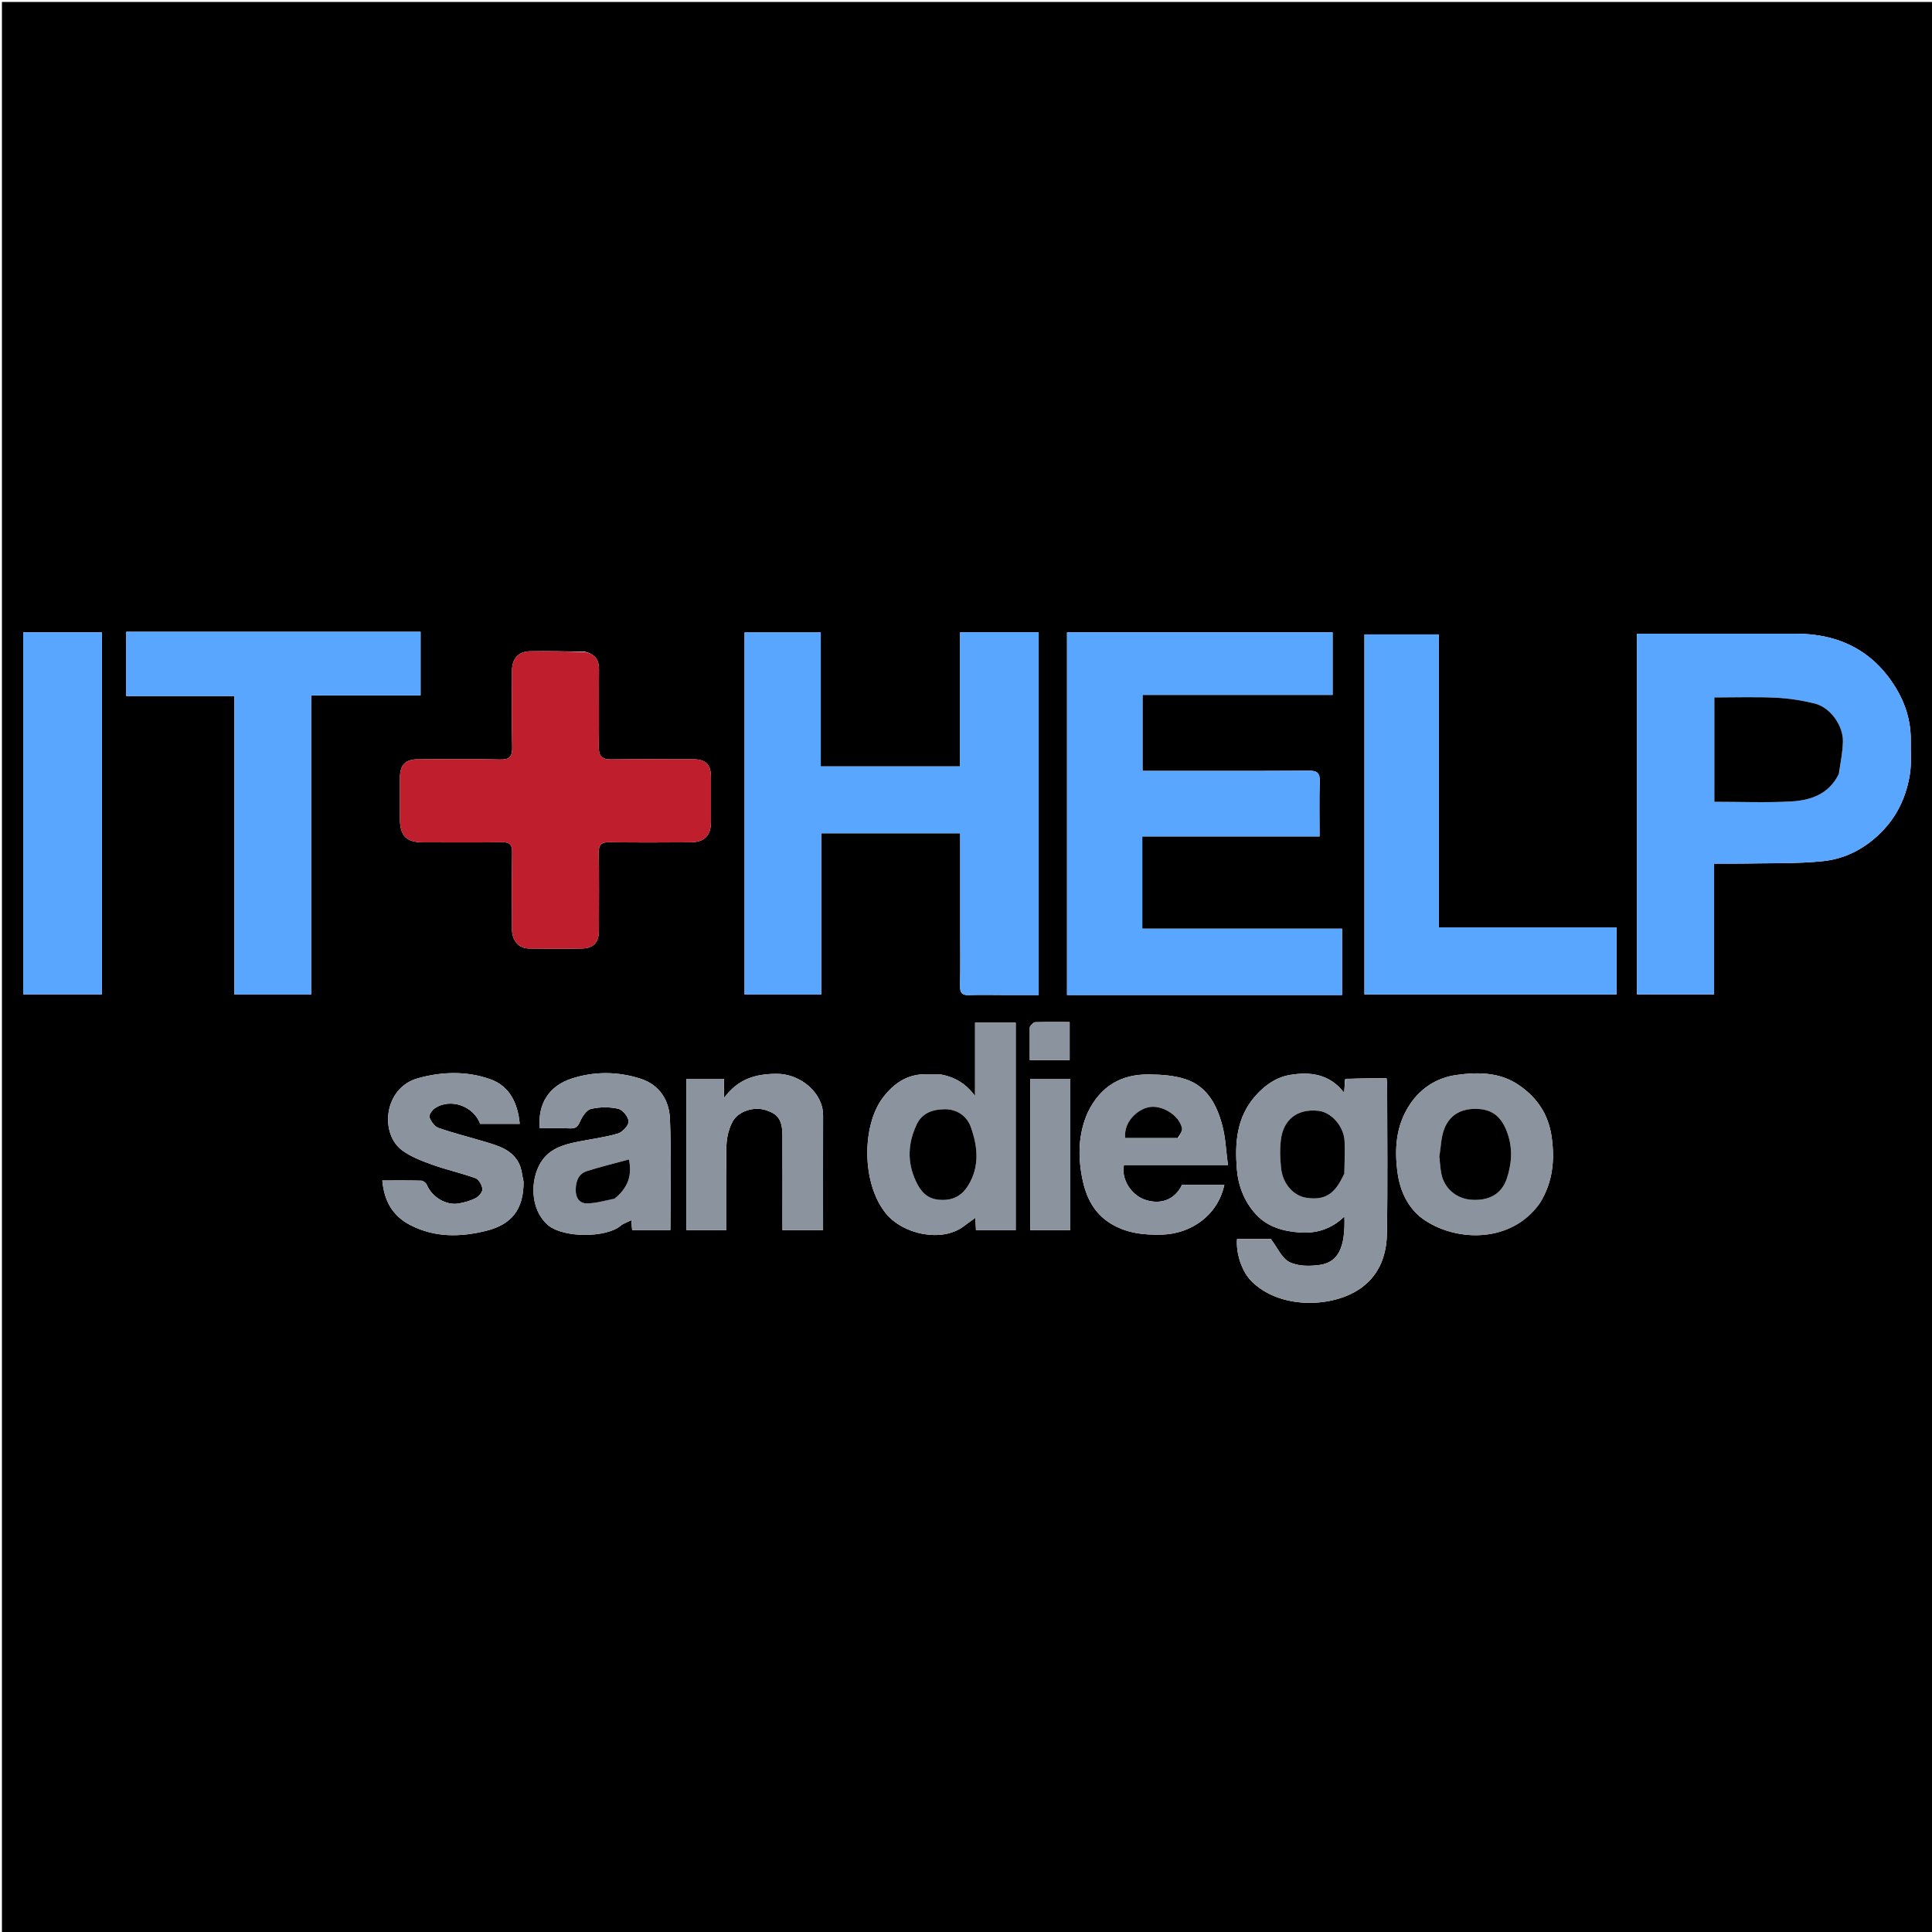
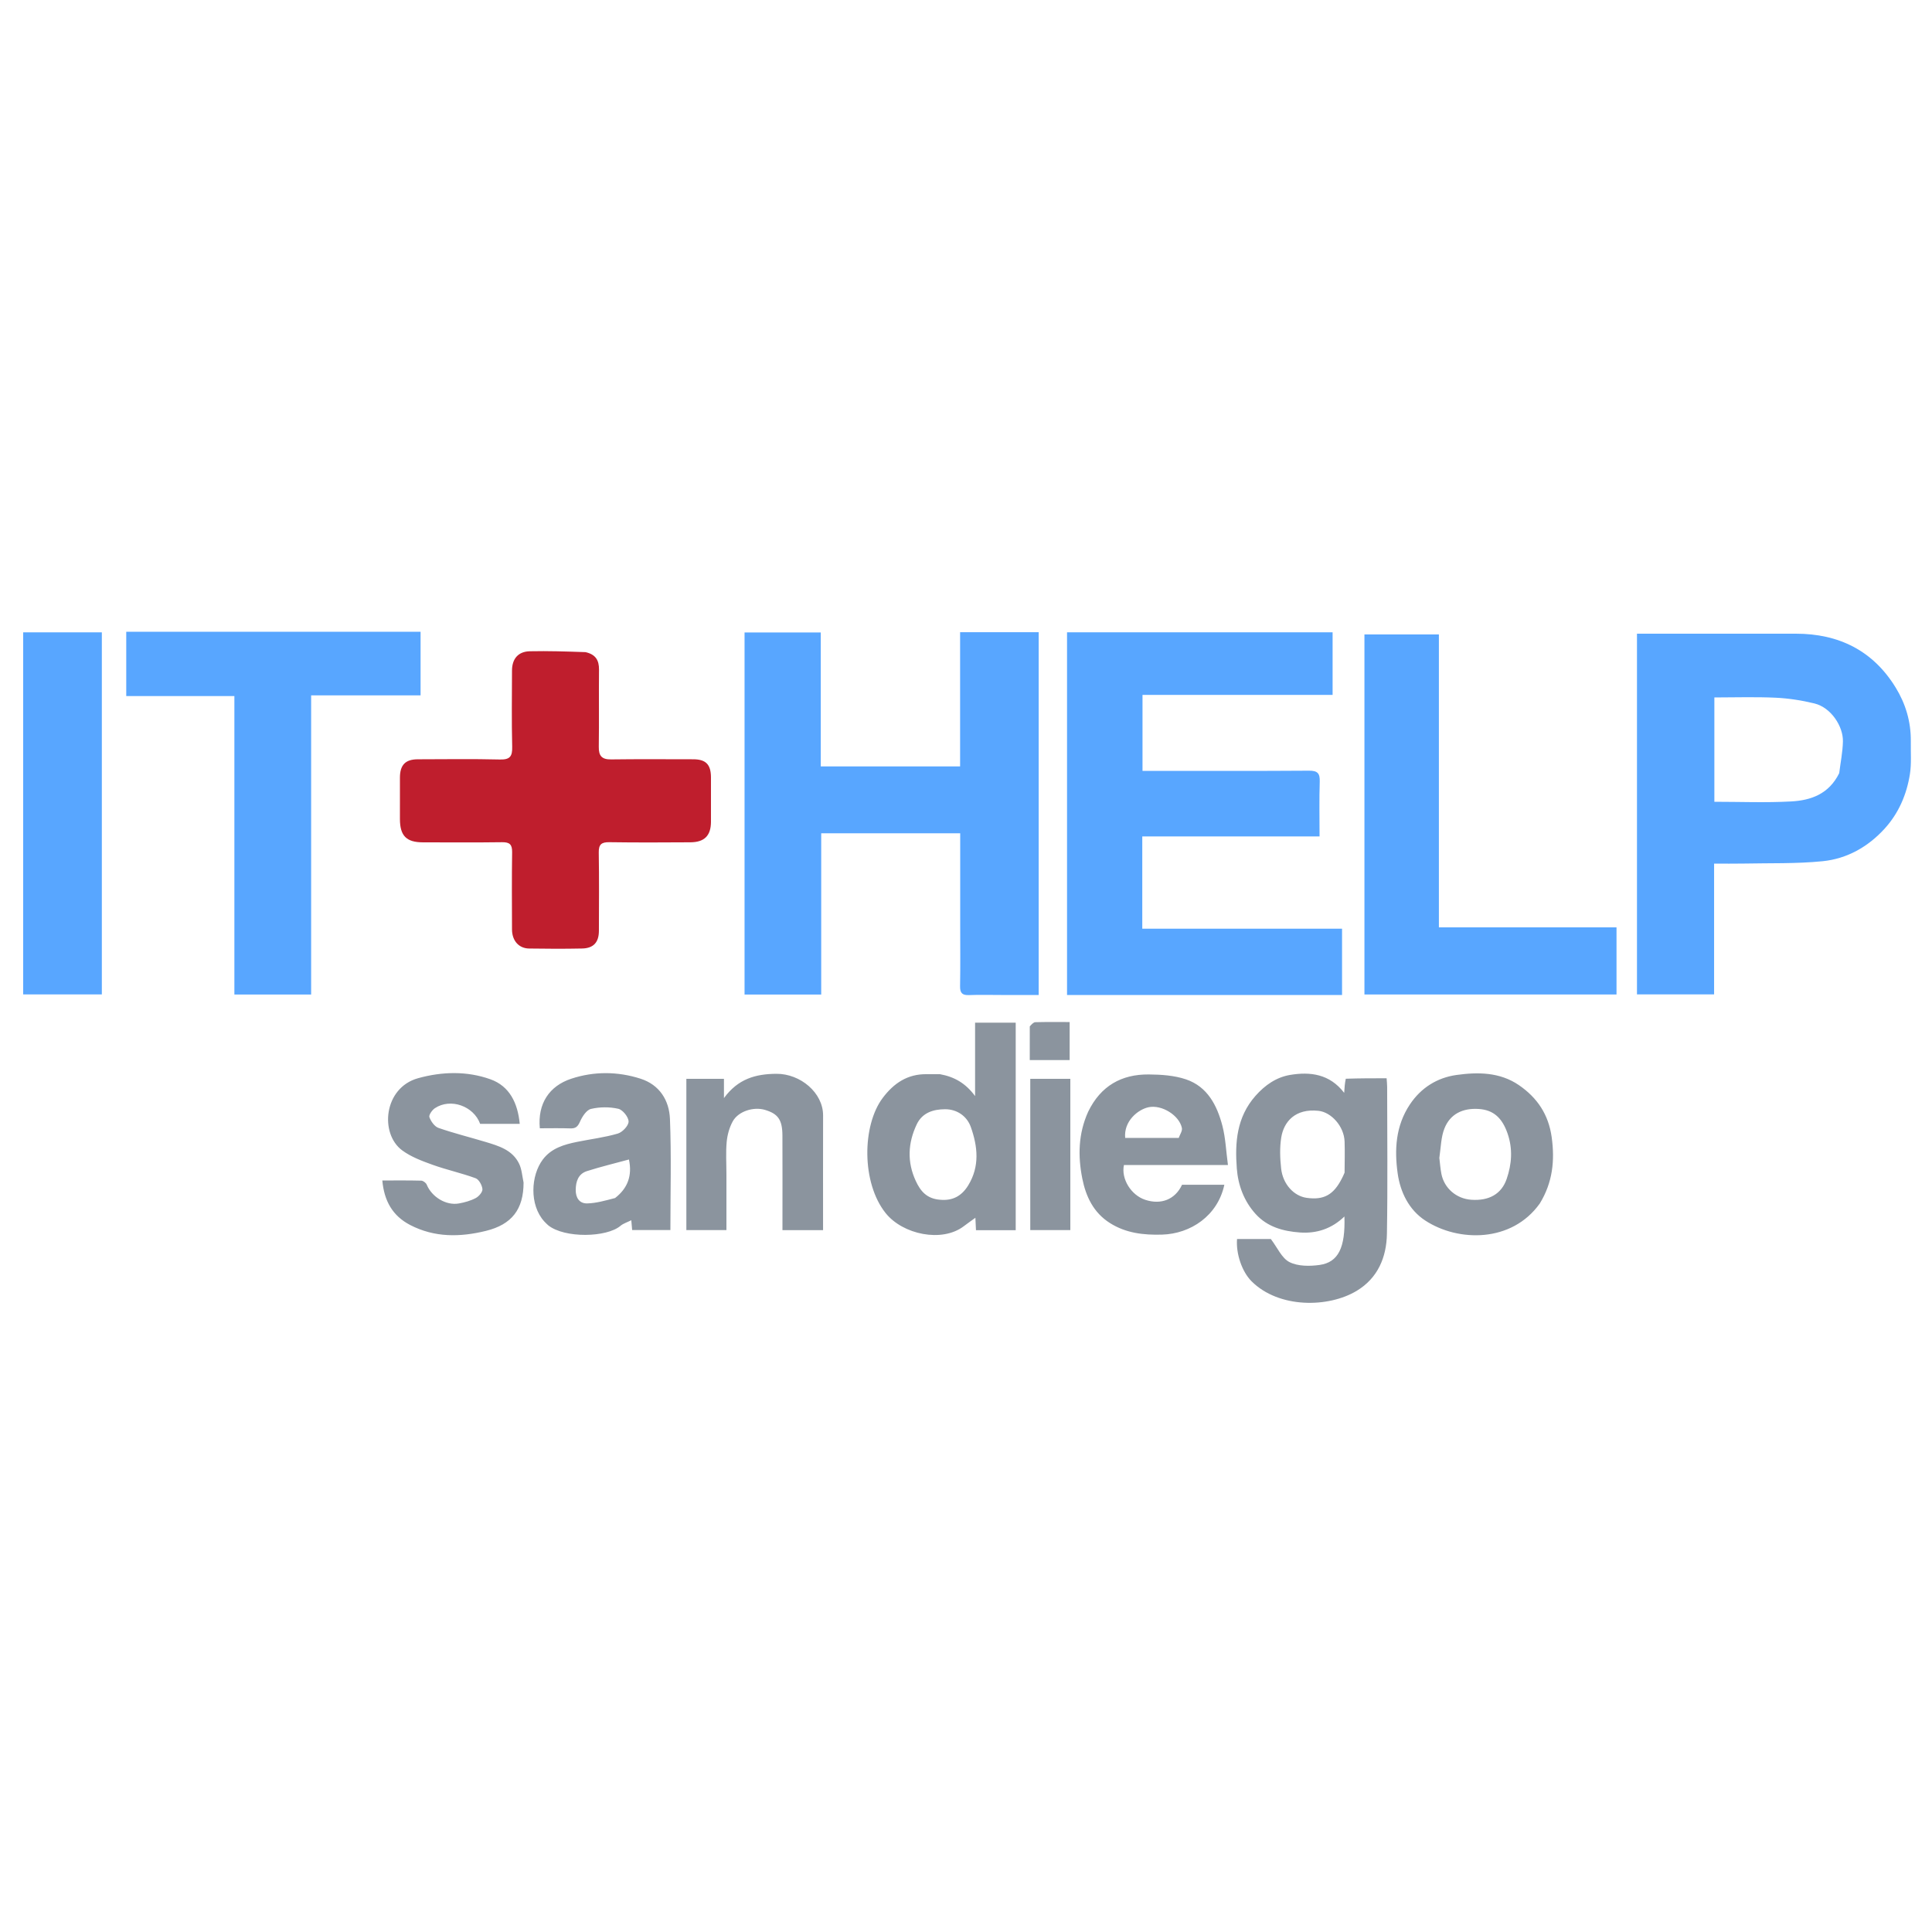
<svg xmlns="http://www.w3.org/2000/svg" xml:space="preserve" viewBox="0 0 1000 1000">
-   <path d="M488 1001H1V1h1000v1000H488m9-521.5c0 10.331.119 20.665-.065 30.992-.064 3.547 1.196 4.702 4.65 4.566 5.491-.216 10.996-.058 16.495-.058h19.543V327.233h-40.677v69.474h-72.122v-69.35H385.38v187.408h39.678v-83.47H497V479.5M635.5 515h59.144v-34.299H591.24v-47.768H683c0-9.766-.212-19.072.094-28.36.144-4.38-1.174-5.701-5.614-5.67-26.994.193-53.99.097-80.986.097h-5.133v-39.31h98.392v-32.417H552.297V515H635.5m353.508-131.735c.137-9.879-2.759-19.118-7.768-27.313-11.711-19.157-29.427-27.96-51.71-27.953-25.65.007-51.3.001-76.952.001h-5.286v186.682h39.922V447c5.276 0 10.093.085 14.907-.016 13.748-.288 27.573.14 41.218-1.216 12.607-1.255 23.539-7.401 32.154-16.873 7.263-7.983 11.42-17.69 13.08-28.25.847-5.382.369-10.972.435-17.38m-686.309-45.97c-9.487-.095-18.978-.408-28.458-.205-6.016.128-9.214 3.902-9.23 9.975-.036 13.163-.222 26.33.098 39.486.12 4.947-1.143 6.697-6.357 6.568-14.154-.348-28.322-.138-42.485-.11-6.416.013-9.235 2.905-9.26 9.437-.028 7.164-.017 14.329-.005 21.493.016 8.673 3.336 12.047 11.904 12.057 13.663.016 27.327.12 40.987-.068 3.924-.054 5.238 1.206 5.18 5.157-.194 13.327-.1 26.658-.06 39.988.018 5.794 3.483 9.798 8.824 9.882 9.161.145 18.33.182 27.49-.013 5.89-.125 8.65-3.226 8.664-9.129.029-13.496.15-26.994-.073-40.487-.069-4.192 1.32-5.466 5.45-5.405 13.993.207 27.99.138 41.986.053 7.304-.044 10.624-3.47 10.642-10.641.02-7.664.027-15.329-.003-22.993-.026-6.675-2.66-9.334-9.194-9.338-14.162-.007-28.327-.127-42.486.067-4.801.065-6.446-1.804-6.38-6.496.192-13.326-.02-26.658.113-39.987.049-4.84-1.767-7.88-7.347-9.29M128.5 327H65.347v33.278h55.97v154.484h39.727V359.917h56.65V327H128.5m685 153h-68.731V328.383h-38.537V514.74h130.475V480H813.5M12 341.505v173.197h40.714V327.299H11.999v14.206m684.196 217.097-.45 7.06c-7.534-9.86-17.66-11.004-27.983-9.285-7.013 1.168-12.945 5.174-17.96 10.874-9.728 11.056-10.66 24.147-9.63 37.573.666 8.661 3.72 16.908 9.76 23.56 6.103 6.719 14.299 8.924 22.91 9.546 8.662.626 16.467-1.938 23.026-8.278.539 16.028-3.107 23.71-12.835 25.08-5.118.72-11.227.738-15.602-1.473-3.983-2.013-6.227-7.468-9.659-11.956h-17.479c-.62 7.575 2.549 16.93 7.503 21.877 14.122 14.102 39.787 13.801 54.462 4.932 10.942-6.612 15.404-17.38 15.611-29.517.433-25.318.136-50.648.119-75.974-.001-1.439-.175-2.877-.281-4.517-7.144 0-13.947 0-21.512.498m-210.087-2.601c-2.164 0-4.328.02-6.492-.005-9.86-.114-16.957 4.616-22.728 12.298-10.67 14.2-11.045 43.873 1.499 59.582 8.911 11.161 29.21 15.372 40.427 6.838 1.898-1.444 3.858-2.805 6.047-4.39l.301 6.416h20.568V529.324H504.7v37.995c-4.93-6.68-10.724-9.963-18.592-11.318m-204.115 76.488c.592.585 1.136 1.23 1.783 1.746 8.509 6.78 30.24 6.308 37.378.26 1.454-1.231 3.454-1.82 5.6-2.905l.445 5.066h19.794c0-19.397.536-38.467-.225-57.485-.383-9.576-5.322-17.662-15.213-20.837-11.863-3.807-24.124-3.862-35.852.002-11.392 3.753-17.494 12.882-16.293 25.663 5.218 0 10.505-.129 15.78.054 2.721.094 3.853-.862 4.983-3.423 1.162-2.632 3.353-6.087 5.699-6.646 4.515-1.076 9.627-1.111 14.152-.083 2.299.523 5.31 4.282 5.33 6.602.018 2.138-3.175 5.526-5.58 6.232-6.83 2.005-13.992 2.86-21 4.284-6.757 1.372-13.343 3.24-17.78 9.098-6.25 8.25-7.097 23.51.999 32.372m281.063-56.746c-4.981 11.08-5.163 22.698-2.862 34.258 1.845 9.267 5.769 17.662 14.333 23.06 8.297 5.232 17.387 6.244 26.899 5.977 14.839-.416 28.85-9.738 32.294-25.81h-21.896c-3.51 7.542-10.757 10.529-19.062 7.789-7.309-2.411-12.545-10.807-11.017-18.017h53.834c-.983-7.335-1.227-13.977-2.86-20.258-2.752-10.58-7.73-20.288-18.83-24.059-6.048-2.054-12.855-2.502-19.329-2.552-14.07-.107-24.837 5.91-31.504 19.612m234.033 46.784c6.554-10.488 7.742-21.75 6.065-33.885-1.63-11.792-7.461-20.44-16.936-26.956-9.901-6.809-21.349-6.825-32.373-5.277-9.837 1.38-18.278 6.512-24.116 15.288-7.343 11.038-8.024 23.356-6.3 35.648 1.356 9.668 5.795 18.85 14.259 24.39 17.086 11.181 44.82 11.562 59.401-9.208M271 611.626c-.736-3.116-.95-6.486-2.312-9.3-3.468-7.16-10.588-9.22-17.49-11.3-8.082-2.434-16.3-4.455-24.26-7.23-2.03-.707-3.887-3.37-4.679-5.551-.398-1.098 1.398-3.686 2.837-4.643 8.113-5.393 20.082-1.124 23.425 8.1h20.491c-1.013-10.675-5.188-19.517-15.218-23.085-12.131-4.315-24.939-3.99-37.382-.545-17.84 4.938-19.984 28.722-8.212 37.377 4.592 3.376 10.265 5.491 15.709 7.447 7.307 2.625 14.966 4.277 22.253 6.95 1.723.633 3.35 3.596 3.545 5.628.14 1.468-1.839 3.78-3.447 4.633-2.665 1.413-5.737 2.26-8.735 2.8-6.658 1.202-14.035-3.37-16.66-9.747-.39-.943-1.836-2.027-2.82-2.054-6.614-.181-13.236-.094-20.157-.094.954 10.582 5.297 18.315 14.398 23.038 12.646 6.563 25.883 6.343 39.255 3.047 13.38-3.298 19.459-11.155 19.459-25.471m105-4.126c0-5.493-.376-11.022.133-16.468.337-3.608 1.38-7.405 3.108-10.572 2.882-5.28 10.815-7.754 16.749-5.975 6.734 2.019 8.948 5.121 8.989 13.202.074 14.65.02 29.3.021 43.949v5.079h21.016c0-19.99-.033-39.691.013-59.392.028-11.696-11.76-21.604-24.155-21.523-10.784.07-19.865 2.587-27.161 12.576v-9.972h-19.456v78.285H376V607.5m178-20v-29.095h-20.738v78.278H554V587.5m-20.996-55.765v16.963h20.645v-19.693c-6.153 0-11.959-.082-17.758.08-.97.026-1.911 1.103-2.887 2.65z" />
+   <path fill="none" d="M488 1001H1V1h1000v1000H488m9-521.5c0 10.331.119 20.665-.065 30.992-.064 3.547 1.196 4.702 4.65 4.566 5.491-.216 10.996-.058 16.495-.058h19.543V327.233h-40.677v69.474h-72.122v-69.35H385.38v187.408h39.678v-83.47H497V479.5M635.5 515h59.144v-34.299H591.24v-47.768H683c0-9.766-.212-19.072.094-28.36.144-4.38-1.174-5.701-5.614-5.67-26.994.193-53.99.097-80.986.097h-5.133v-39.31h98.392v-32.417H552.297V515H635.5m353.508-131.735c.137-9.879-2.759-19.118-7.768-27.313-11.711-19.157-29.427-27.96-51.71-27.953-25.65.007-51.3.001-76.952.001h-5.286v186.682h39.922V447c5.276 0 10.093.085 14.907-.016 13.748-.288 27.573.14 41.218-1.216 12.607-1.255 23.539-7.401 32.154-16.873 7.263-7.983 11.42-17.69 13.08-28.25.847-5.382.369-10.972.435-17.38m-686.309-45.97c-9.487-.095-18.978-.408-28.458-.205-6.016.128-9.214 3.902-9.23 9.975-.036 13.163-.222 26.33.098 39.486.12 4.947-1.143 6.697-6.357 6.568-14.154-.348-28.322-.138-42.485-.11-6.416.013-9.235 2.905-9.26 9.437-.028 7.164-.017 14.329-.005 21.493.016 8.673 3.336 12.047 11.904 12.057 13.663.016 27.327.12 40.987-.068 3.924-.054 5.238 1.206 5.18 5.157-.194 13.327-.1 26.658-.06 39.988.018 5.794 3.483 9.798 8.824 9.882 9.161.145 18.33.182 27.49-.013 5.89-.125 8.65-3.226 8.664-9.129.029-13.496.15-26.994-.073-40.487-.069-4.192 1.32-5.466 5.45-5.405 13.993.207 27.99.138 41.986.053 7.304-.044 10.624-3.47 10.642-10.641.02-7.664.027-15.329-.003-22.993-.026-6.675-2.66-9.334-9.194-9.338-14.162-.007-28.327-.127-42.486.067-4.801.065-6.446-1.804-6.38-6.496.192-13.326-.02-26.658.113-39.987.049-4.84-1.767-7.88-7.347-9.29M128.5 327H65.347v33.278h55.97v154.484h39.727V359.917h56.65V327H128.5m685 153h-68.731V328.383h-38.537V514.74h130.475V480H813.5M12 341.505v173.197h40.714V327.299H11.999v14.206m684.196 217.097-.45 7.06c-7.534-9.86-17.66-11.004-27.983-9.285-7.013 1.168-12.945 5.174-17.96 10.874-9.728 11.056-10.66 24.147-9.63 37.573.666 8.661 3.72 16.908 9.76 23.56 6.103 6.719 14.299 8.924 22.91 9.546 8.662.626 16.467-1.938 23.026-8.278.539 16.028-3.107 23.71-12.835 25.08-5.118.72-11.227.738-15.602-1.473-3.983-2.013-6.227-7.468-9.659-11.956h-17.479c-.62 7.575 2.549 16.93 7.503 21.877 14.122 14.102 39.787 13.801 54.462 4.932 10.942-6.612 15.404-17.38 15.611-29.517.433-25.318.136-50.648.119-75.974-.001-1.439-.175-2.877-.281-4.517-7.144 0-13.947 0-21.512.498m-210.087-2.601c-2.164 0-4.328.02-6.492-.005-9.86-.114-16.957 4.616-22.728 12.298-10.67 14.2-11.045 43.873 1.499 59.582 8.911 11.161 29.21 15.372 40.427 6.838 1.898-1.444 3.858-2.805 6.047-4.39l.301 6.416h20.568V529.324H504.7v37.995c-4.93-6.68-10.724-9.963-18.592-11.318m-204.115 76.488c.592.585 1.136 1.23 1.783 1.746 8.509 6.78 30.24 6.308 37.378.26 1.454-1.231 3.454-1.82 5.6-2.905l.445 5.066h19.794c0-19.397.536-38.467-.225-57.485-.383-9.576-5.322-17.662-15.213-20.837-11.863-3.807-24.124-3.862-35.852.002-11.392 3.753-17.494 12.882-16.293 25.663 5.218 0 10.505-.129 15.78.054 2.721.094 3.853-.862 4.983-3.423 1.162-2.632 3.353-6.087 5.699-6.646 4.515-1.076 9.627-1.111 14.152-.083 2.299.523 5.31 4.282 5.33 6.602.018 2.138-3.175 5.526-5.58 6.232-6.83 2.005-13.992 2.86-21 4.284-6.757 1.372-13.343 3.24-17.78 9.098-6.25 8.25-7.097 23.51.999 32.372m281.063-56.746c-4.981 11.08-5.163 22.698-2.862 34.258 1.845 9.267 5.769 17.662 14.333 23.06 8.297 5.232 17.387 6.244 26.899 5.977 14.839-.416 28.85-9.738 32.294-25.81h-21.896c-3.51 7.542-10.757 10.529-19.062 7.789-7.309-2.411-12.545-10.807-11.017-18.017h53.834c-.983-7.335-1.227-13.977-2.86-20.258-2.752-10.58-7.73-20.288-18.83-24.059-6.048-2.054-12.855-2.502-19.329-2.552-14.07-.107-24.837 5.91-31.504 19.612m234.033 46.784c6.554-10.488 7.742-21.75 6.065-33.885-1.63-11.792-7.461-20.44-16.936-26.956-9.901-6.809-21.349-6.825-32.373-5.277-9.837 1.38-18.278 6.512-24.116 15.288-7.343 11.038-8.024 23.356-6.3 35.648 1.356 9.668 5.795 18.85 14.259 24.39 17.086 11.181 44.82 11.562 59.401-9.208M271 611.626c-.736-3.116-.95-6.486-2.312-9.3-3.468-7.16-10.588-9.22-17.49-11.3-8.082-2.434-16.3-4.455-24.26-7.23-2.03-.707-3.887-3.37-4.679-5.551-.398-1.098 1.398-3.686 2.837-4.643 8.113-5.393 20.082-1.124 23.425 8.1h20.491c-1.013-10.675-5.188-19.517-15.218-23.085-12.131-4.315-24.939-3.99-37.382-.545-17.84 4.938-19.984 28.722-8.212 37.377 4.592 3.376 10.265 5.491 15.709 7.447 7.307 2.625 14.966 4.277 22.253 6.95 1.723.633 3.35 3.596 3.545 5.628.14 1.468-1.839 3.78-3.447 4.633-2.665 1.413-5.737 2.26-8.735 2.8-6.658 1.202-14.035-3.37-16.66-9.747-.39-.943-1.836-2.027-2.82-2.054-6.614-.181-13.236-.094-20.157-.094.954 10.582 5.297 18.315 14.398 23.038 12.646 6.563 25.883 6.343 39.255 3.047 13.38-3.298 19.459-11.155 19.459-25.471m105-4.126c0-5.493-.376-11.022.133-16.468.337-3.608 1.38-7.405 3.108-10.572 2.882-5.28 10.815-7.754 16.749-5.975 6.734 2.019 8.948 5.121 8.989 13.202.074 14.65.02 29.3.021 43.949v5.079h21.016c0-19.99-.033-39.691.013-59.392.028-11.696-11.76-21.604-24.155-21.523-10.784.07-19.865 2.587-27.161 12.576v-9.972h-19.456v78.285H376V607.5m178-20v-29.095h-20.738v78.278H554V587.5m-20.996-55.765v16.963h20.645v-19.693c-6.153 0-11.959-.082-17.758.08-.97.026-1.911 1.103-2.887 2.65z" />
  <path fill="#58A6FF" d="M497 479v-47.705h-71.943v83.47H385.38V327.356h39.445v69.35h72.122v-69.473h40.677V515H518.08c-5.499 0-11.004-.158-16.494.058-3.455.136-4.715-1.02-4.651-4.566.184-10.327.065-20.66.065-31.492zM635 515h-82.703V327.273h137.456v32.417h-98.392V399h5.133c26.996 0 53.992.096 80.986-.096 4.44-.032 5.758 1.29 5.614 5.669-.306 9.288-.093 18.594-.093 28.36h-91.76V480.7h103.403v34.3H635zM989.035 383.721c-.093 5.952.385 11.542-.462 16.924-1.66 10.56-5.817 20.267-13.08 28.25-8.615 9.472-19.547 15.618-32.154 16.873-13.645 1.357-27.47.928-41.218 1.216-4.814.1-9.631.016-14.907.016v67.682h-39.922V328h5.286c25.651 0 51.302.006 76.953-.001 22.282-.006 39.998 8.796 51.709 27.953 5.01 8.195 7.905 17.434 7.795 27.77m-37.067 16.473c.677-5.474 1.804-10.938 1.925-16.424.171-7.775-6.118-17.566-14.765-19.673-6.584-1.605-13.412-2.66-20.177-2.97-10.561-.483-21.161-.128-31.6-.128v54c13.493 0 26.666.543 39.77-.176 10.093-.555 19.494-3.745 24.847-14.63z" />
  <path fill="#BF1E2D" d="M303.046 337.543c5.233 1.164 7.049 4.203 7 9.043-.133 13.329.079 26.66-.112 39.987-.067 4.692 1.578 6.561 6.379 6.496 14.16-.194 28.324-.074 42.486-.067 6.533.004 9.168 2.663 9.194 9.338.03 7.664.022 15.329.003 22.993-.018 7.171-3.338 10.597-10.642 10.64-13.995.086-27.993.155-41.986-.052-4.13-.061-5.519 1.213-5.45 5.405.222 13.493.102 26.991.073 40.487-.013 5.903-2.773 9.004-8.664 9.13-9.16.194-18.329.157-27.49.012-5.34-.084-8.806-4.088-8.824-9.882-.04-13.33-.134-26.661.06-39.988.058-3.95-1.256-5.211-5.18-5.157-13.66.188-27.324.084-40.987.068-8.568-.01-11.888-3.384-11.904-12.057-.012-7.164-.023-14.329.005-21.493.025-6.532 2.844-9.424 9.26-9.437 14.163-.028 28.331-.238 42.485.11 5.214.129 6.477-1.621 6.357-6.568-.32-13.155-.134-26.323-.098-39.486.016-6.073 3.214-9.847 9.23-9.975 9.48-.203 18.971.11 28.805.453z" />
  <path fill="#58A6FF" d="M129 327h88.694v32.917h-56.65v154.845h-39.727V360.278h-55.97V327H129zM814 480h22.707v34.74H706.232V328.383h38.537V480H814zM12 341.007V327.3h40.714v187.403H11.999V341.007z" />
  <path fill="#8B949E" d="M696.576 558.353c7.184-.249 13.987-.249 21.13-.249.107 1.64.281 3.078.282 4.517.017 25.326.314 50.656-.119 75.974-.207 12.138-4.67 22.905-15.61 29.517-14.676 8.869-40.34 9.17-54.463-4.932-4.954-4.946-8.123-14.302-7.503-21.877h17.48c3.43 4.488 5.675 9.943 9.658 11.956 4.375 2.211 10.484 2.193 15.602 1.472 9.728-1.368 13.374-9.05 12.835-25.08-6.56 6.341-14.364 8.905-23.026 8.28-8.611-.623-16.807-2.828-22.91-9.547-6.04-6.652-9.094-14.899-9.76-23.56-1.03-13.426-.098-26.517 9.63-37.573 5.015-5.7 10.947-9.706 17.96-10.874 10.323-1.719 20.449-.575 27.983 9.284.17-2.658.31-4.858.83-7.308m-.622 48.597c.015-5.357.19-10.72.008-16.07-.268-7.873-6.85-15.203-13.525-15.924-11.939-1.29-17.938 5.545-19.27 13.838-.837 5.222-.632 10.738-.053 16.03.887 8.118 6.593 14.24 13.183 15.173 8.908 1.26 13.97-1.532 18.287-10.081.369-.73.758-1.45 1.37-2.966zM486.558 556.004c7.418 1.352 13.211 4.635 18.143 11.315v-37.995h21.029V636.74h-20.568l-.301-6.416c-2.189 1.585-4.15 2.946-6.047 4.39-11.218 8.534-31.516 4.323-40.427-6.838-12.544-15.71-12.17-45.381-1.5-59.582 5.772-7.682 12.868-12.412 22.73-12.298 2.163.025 4.327.005 6.94.008m.157 64.996c6.374.574 11.04-1.943 14.413-7.422 6.077-9.87 4.926-20.207 1.37-30.236-1.989-5.605-7.118-9.235-13.384-9.206-6.01.027-11.744 1.752-14.636 7.88-4.552 9.643-5.033 19.402-.467 29.258 2.408 5.197 5.637 9.23 12.704 9.726zM281.726 632.229c-7.83-8.602-6.981-23.862-.732-32.112 4.437-5.858 11.023-7.726 17.78-9.098 7.008-1.424 14.17-2.279 21-4.284 2.405-.706 5.598-4.094 5.58-6.232-.02-2.32-3.031-6.08-5.33-6.602-4.525-1.028-9.637-.993-14.152.083-2.346.559-4.537 4.014-5.699 6.646-1.13 2.56-2.262 3.517-4.983 3.423-5.275-.183-10.562-.054-15.78-.054-1.2-12.781 4.901-21.91 16.293-25.663 11.728-3.864 23.989-3.809 35.852-.002 9.891 3.175 14.83 11.261 15.213 20.837.76 19.018.225 38.088.225 57.485H327.2l-.446-5.066c-2.145 1.086-4.145 1.674-5.6 2.906-7.137 6.047-28.868 6.52-37.377-.261-.647-.516-1.191-1.161-2.05-2.006m36.634-12.13c6.617-5.109 8.95-11.723 7.176-19.947-7.393 2.016-14.645 3.755-21.731 6.014-4.49 1.431-5.781 5.35-5.814 9.769-.03 4.083 1.956 7.043 5.936 6.949 4.65-.11 9.271-1.439 14.433-2.784zM563.245 575.406c6.478-13.365 17.244-19.382 31.315-19.275 6.474.05 13.281.498 19.33 2.552 11.1 3.77 16.077 13.48 18.829 24.06 1.633 6.28 1.877 12.922 2.86 20.257h-53.834c-1.528 7.21 3.708 15.606 11.017 18.017 8.305 2.74 15.553-.247 19.062-7.788h21.896c-3.443 16.071-17.455 25.393-32.294 25.81-9.512.266-18.602-.746-26.9-5.977-8.563-5.4-12.487-13.794-14.332-23.061-2.301-11.56-2.12-23.178 3.05-34.595m46.865 13.578c.591-1.726 1.956-3.613 1.637-5.15-1.353-6.515-10.373-12.156-17.196-10.743-5.546 1.148-12.989 7.24-12.157 15.906 8.9 0 17.845 0 27.716-.013zM797.018 622.89c-14.51 20.407-42.244 20.026-59.33 8.845-8.464-5.54-12.903-14.722-14.26-24.39-1.723-12.292-1.042-24.61 6.3-35.648 5.839-8.776 14.28-13.907 24.117-15.288 11.024-1.548 22.472-1.532 32.373 5.277 9.475 6.517 15.306 15.164 16.936 26.956 1.677 12.135.489 23.397-6.136 34.247M745 599.336c.344 2.756.525 5.544 1.062 8.262 1.475 7.474 7.79 12.863 15.479 13.398 9.19.64 15.64-2.995 18.309-10.776 2.656-7.746 3.215-15.589.455-23.554-2.814-8.12-7.355-12.167-14.905-12.663-8.36-.55-14.803 2.622-17.77 10.102-1.754 4.418-1.81 9.51-2.63 15.231zM271 612.087c0 13.855-6.08 21.712-19.459 25.01-13.372 3.296-26.609 3.516-39.255-3.047-9.1-4.723-13.444-12.456-14.398-23.038 6.921 0 13.543-.087 20.157.094.984.027 2.43 1.111 2.82 2.054 2.625 6.376 10.002 10.95 16.66 9.748 2.998-.542 6.07-1.388 8.735-2.801 1.608-.853 3.588-3.165 3.447-4.633-.195-2.032-1.822-4.995-3.545-5.627-7.287-2.674-14.946-4.326-22.253-6.951-5.444-1.956-11.117-4.07-15.709-7.447-11.772-8.655-9.629-32.439 8.212-37.377 12.443-3.444 25.25-3.77 37.382.545 10.03 3.568 14.205 12.41 15.218 23.084h-20.49c-3.344-9.223-15.313-13.492-23.426-8.099-1.44.957-3.235 3.545-2.837 4.643.792 2.18 2.65 4.844 4.68 5.551 7.958 2.775 16.177 4.796 24.258 7.23 6.903 2.08 14.023 4.14 17.491 11.3 1.363 2.814 1.576 6.184 2.312 9.76zM376 608v28.69h-20.743v-78.286h19.456v9.972c7.296-9.99 16.377-12.505 27.16-12.576 12.396-.08 24.184 9.827 24.156 21.523-.046 19.7-.013 39.401-.013 59.392H405v-5.08c0-14.649.053-29.299-.021-43.948-.041-8.08-2.255-11.183-8.99-13.202-5.933-1.78-13.866.695-16.748 5.975-1.728 3.167-2.77 6.964-3.108 10.572-.51 5.446-.133 10.975-.133 16.968zM554 588v48.683h-20.738v-78.278H554V588zM533.015 531.258c.965-1.07 1.906-2.147 2.876-2.174 5.8-.16 11.605-.08 17.758-.08v19.694h-20.645c0-5.748 0-11.356.01-17.44z" />
-   <path d="M951.792 400.543c-5.177 10.536-14.578 13.726-24.671 14.28-13.104.72-26.277.176-39.77.176V361c10.439 0 21.039-.355 31.6.128 6.765.31 13.593 1.365 20.177 2.97 8.647 2.107 14.936 11.898 14.765 19.673-.121 5.486-1.248 10.95-2.101 16.772zM695.837 607.345c-.496 1.12-.885 1.84-1.254 2.571-4.316 8.549-9.38 11.341-18.287 10.081-6.59-.932-12.296-7.055-13.183-15.172-.58-5.293-.784-10.81.054-16.031 1.331-8.293 7.33-15.127 19.269-13.838 6.674.72 13.257 8.05 13.525 15.924.182 5.35.007 10.713-.124 16.465zM486.283 621c-6.636-.495-9.865-4.529-12.273-9.726-4.566-9.856-4.085-19.615.467-29.259 2.892-6.127 8.625-7.852 14.636-7.88 6.266-.028 11.395 3.602 13.383 9.207 3.557 10.03 4.708 20.365-1.369 30.236-3.373 5.48-8.039 7.996-14.844 7.421zM318.096 620.372c-4.898 1.073-9.519 2.401-14.169 2.512-3.98.094-5.967-2.866-5.936-6.95.033-4.419 1.324-8.337 5.814-9.768 7.086-2.259 14.338-3.998 21.731-6.014 1.774 8.224-.559 14.838-7.44 20.22zM609.646 588.99c-9.408.007-18.352.007-27.253.007-.832-8.666 6.611-14.758 12.157-15.906 6.823-1.413 15.843 4.228 17.196 10.743.32 1.537-1.046 3.424-2.1 5.157zM745 598.87c.82-5.255.876-10.347 2.63-14.765 2.967-7.48 9.41-10.652 17.77-10.102 7.55.496 12.091 4.542 14.905 12.663 2.76 7.965 2.2 15.808-.455 23.554-2.67 7.781-9.118 11.416-18.31 10.776-7.688-.535-14.003-5.924-15.478-13.398-.537-2.718-.718-5.506-1.062-8.728z" />
+   <path fill="none" d="M951.792 400.543c-5.177 10.536-14.578 13.726-24.671 14.28-13.104.72-26.277.176-39.77.176V361c10.439 0 21.039-.355 31.6.128 6.765.31 13.593 1.365 20.177 2.97 8.647 2.107 14.936 11.898 14.765 19.673-.121 5.486-1.248 10.95-2.101 16.772zM695.837 607.345c-.496 1.12-.885 1.84-1.254 2.571-4.316 8.549-9.38 11.341-18.287 10.081-6.59-.932-12.296-7.055-13.183-15.172-.58-5.293-.784-10.81.054-16.031 1.331-8.293 7.33-15.127 19.269-13.838 6.674.72 13.257 8.05 13.525 15.924.182 5.35.007 10.713-.124 16.465zM486.283 621c-6.636-.495-9.865-4.529-12.273-9.726-4.566-9.856-4.085-19.615.467-29.259 2.892-6.127 8.625-7.852 14.636-7.88 6.266-.028 11.395 3.602 13.383 9.207 3.557 10.03 4.708 20.365-1.369 30.236-3.373 5.48-8.039 7.996-14.844 7.421zM318.096 620.372c-4.898 1.073-9.519 2.401-14.169 2.512-3.98.094-5.967-2.866-5.936-6.95.033-4.419 1.324-8.337 5.814-9.768 7.086-2.259 14.338-3.998 21.731-6.014 1.774 8.224-.559 14.838-7.44 20.22zM609.646 588.99c-9.408.007-18.352.007-27.253.007-.832-8.666 6.611-14.758 12.157-15.906 6.823-1.413 15.843 4.228 17.196 10.743.32 1.537-1.046 3.424-2.1 5.157zM745 598.87c.82-5.255.876-10.347 2.63-14.765 2.967-7.48 9.41-10.652 17.77-10.102 7.55.496 12.091 4.542 14.905 12.663 2.76 7.965 2.2 15.808-.455 23.554-2.67 7.781-9.118 11.416-18.31 10.776-7.688-.535-14.003-5.924-15.478-13.398-.537-2.718-.718-5.506-1.062-8.728z" />
</svg>
